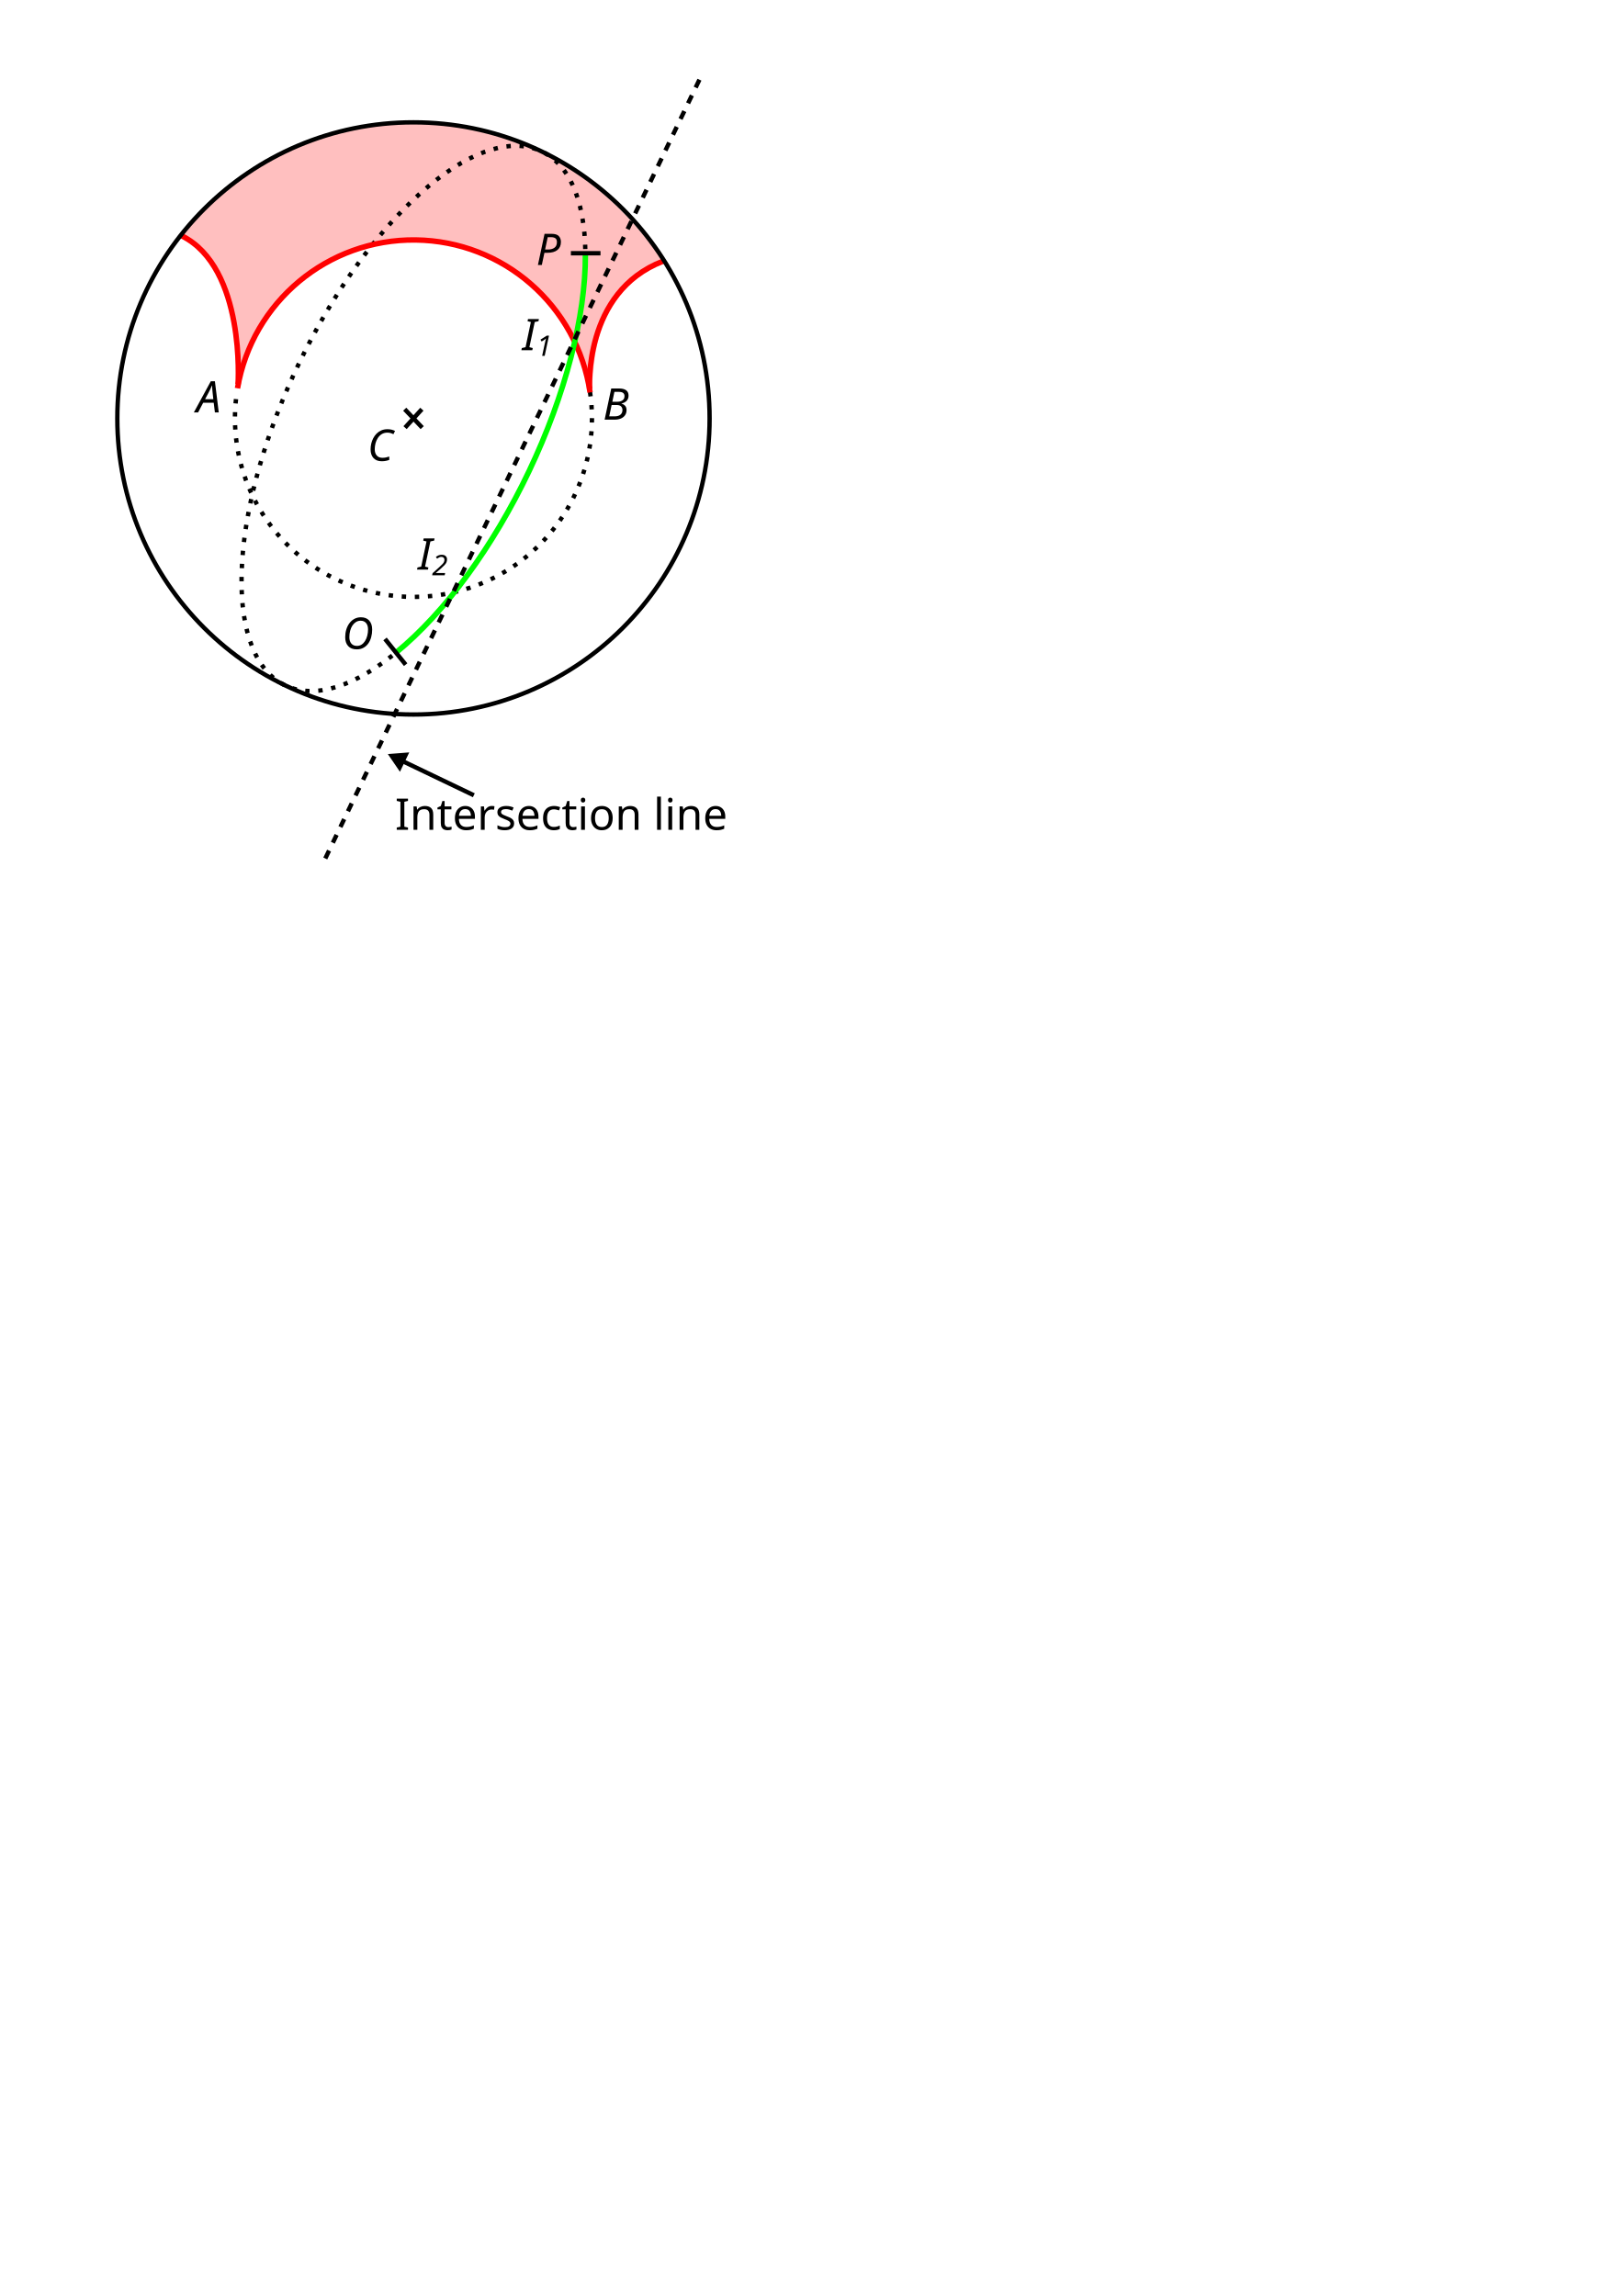
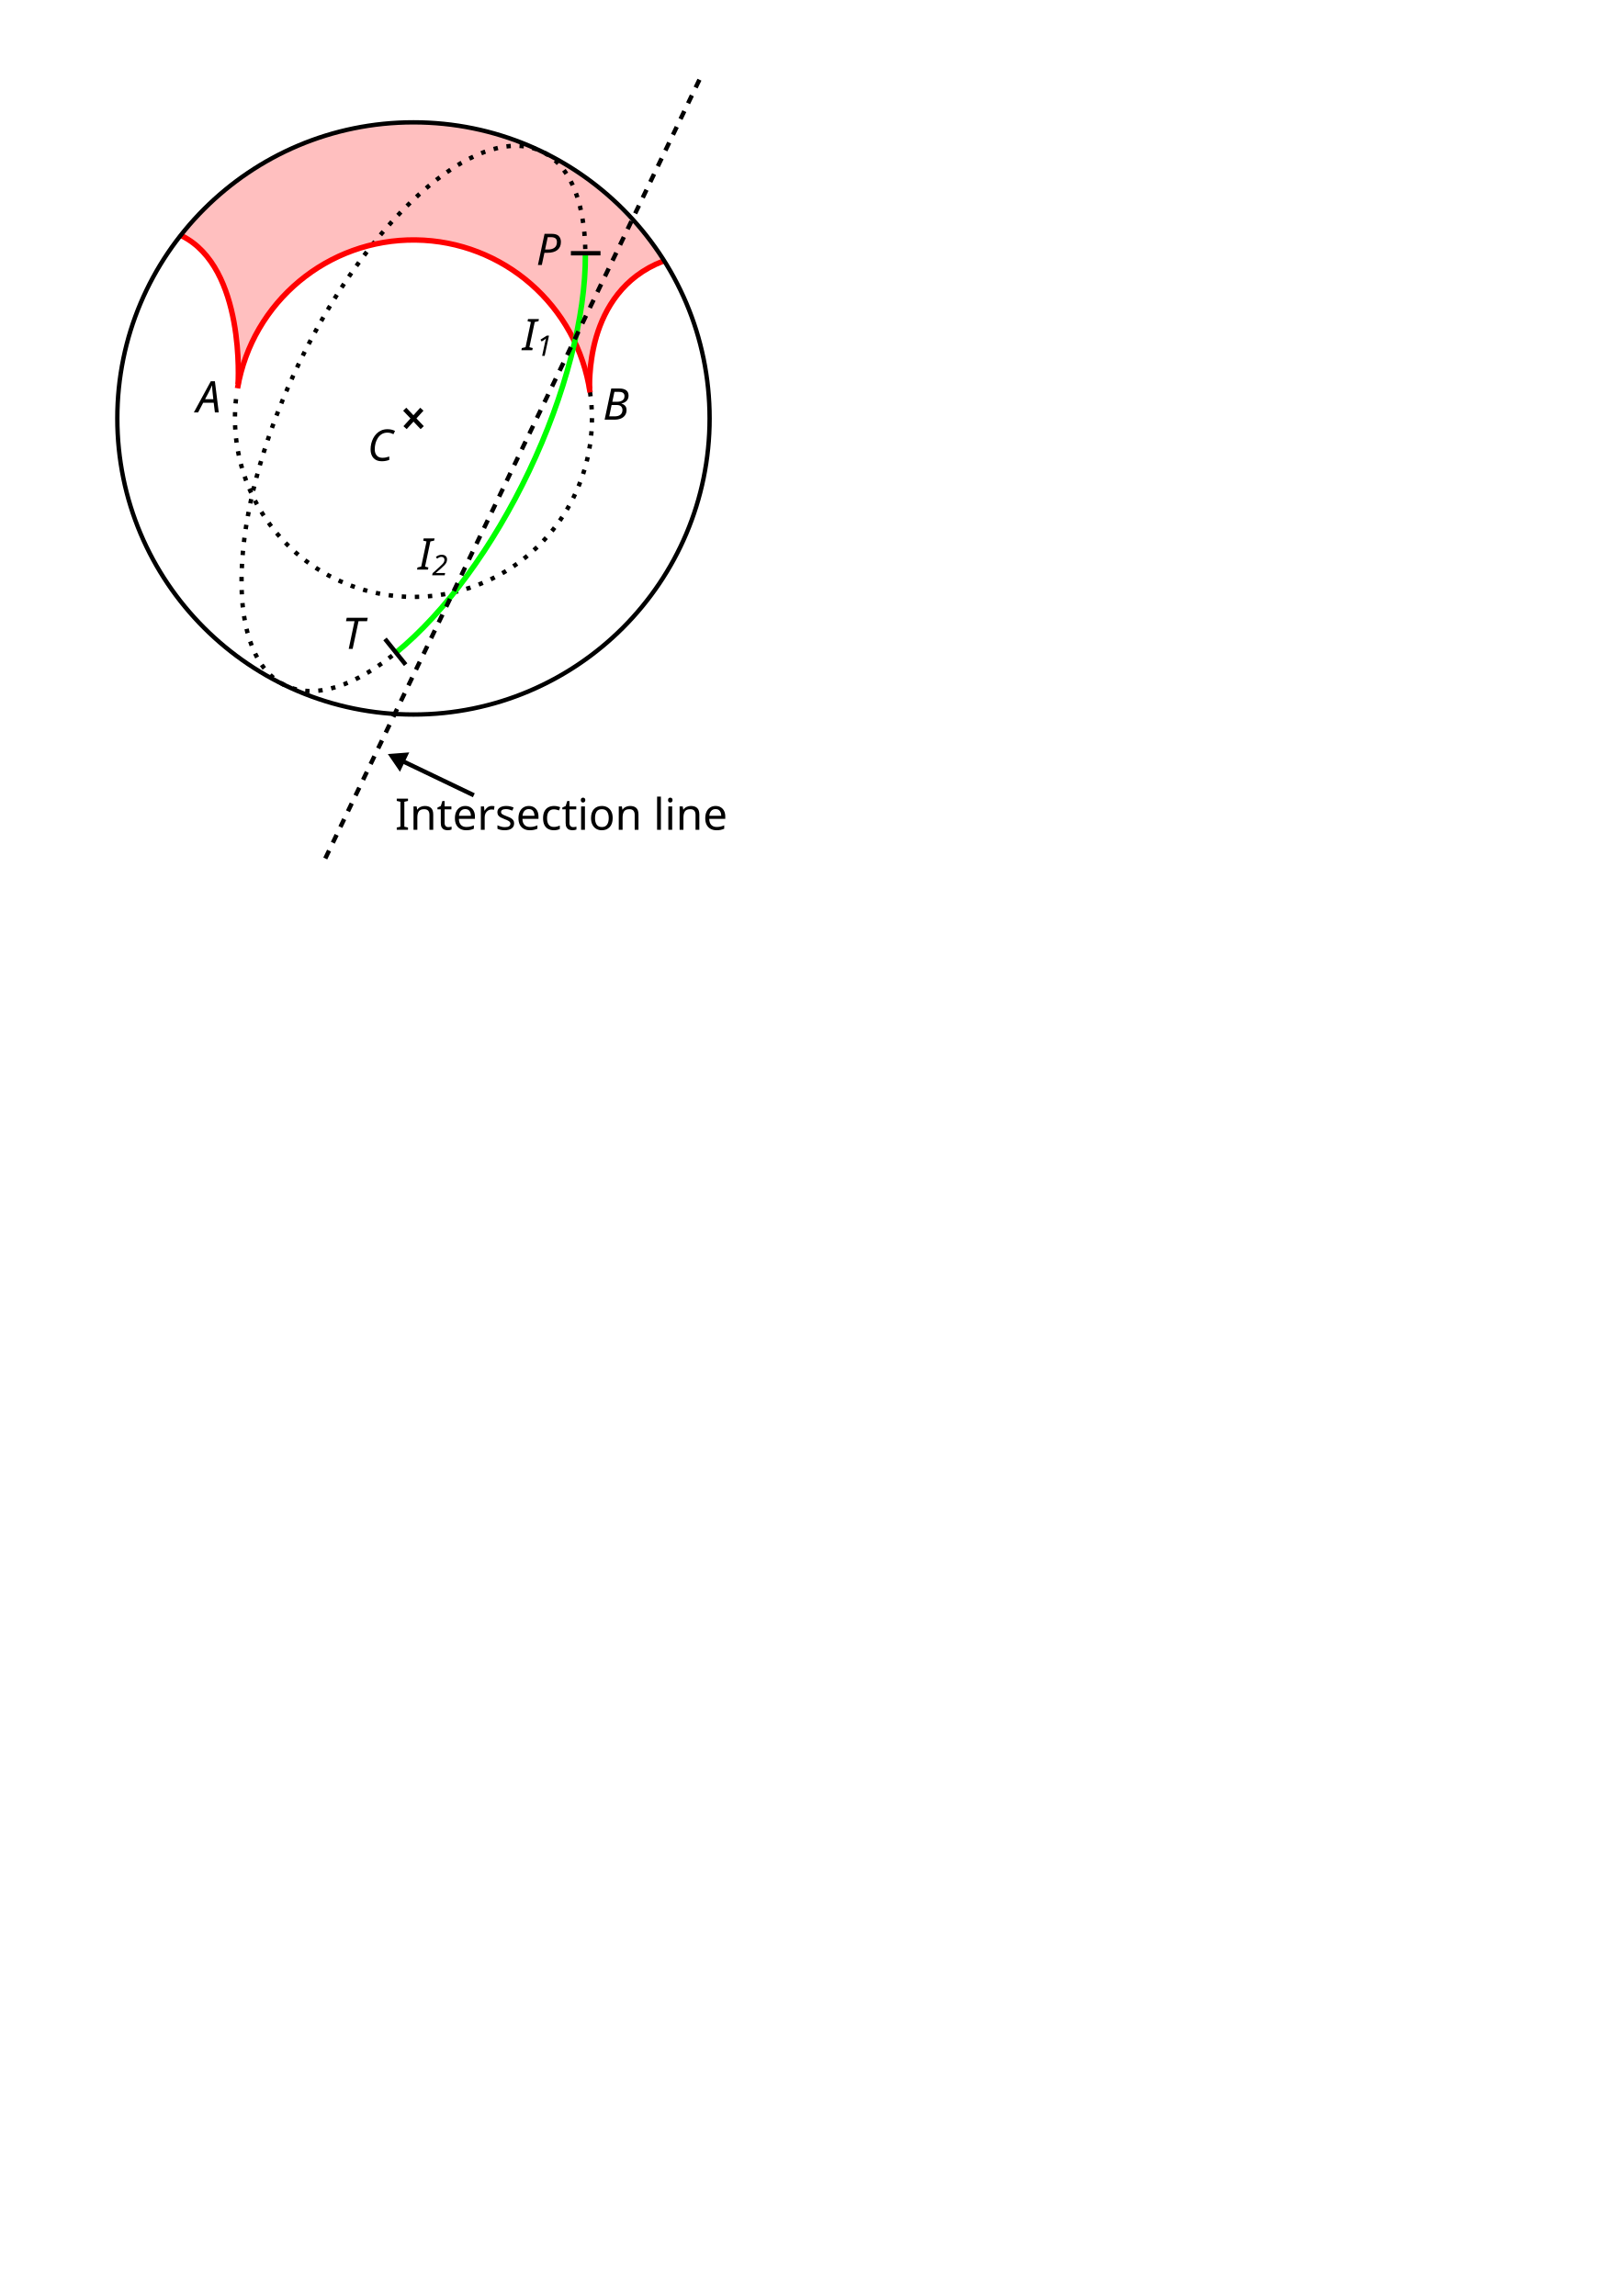
<svg xmlns="http://www.w3.org/2000/svg" width="210mm" height="297mm" viewBox="0 0 744.094 1052.362" id="svg2" version="1.1">
  <defs id="defs4">
    <marker orient="auto" refY="0.0" refX="0.0" id="TriangleOutM" style="overflow:visible">
      <path id="path4410" d="M 5.77,0.0 L -2.88,5.0 L -2.88,-5.0 L 5.77,0.0 z " style="fill-rule:evenodd;stroke:#000000;stroke-width:1pt;stroke-opacity:1;fill:#000000;fill-opacity:1" transform="scale(0.4)" />
    </marker>
  </defs>
  <g id="layer1">
    <path style="fill:none;fill-rule:evenodd;stroke:#ff0000;stroke-width:2.5;stroke-linecap:butt;stroke-linejoin:miter;stroke-miterlimit:4;stroke-dasharray:none;stroke-opacity:1" d="m 270.216,178.328 c 0,0 -3.03,-44.447 33.588,-58.589" id="path4190" />
    <path style="fill:none;fill-rule:evenodd;stroke:#ff0000;stroke-width:2.5;stroke-linecap:butt;stroke-linejoin:miter;stroke-miterlimit:4;stroke-dasharray:none;stroke-opacity:1" d="m 109.096,176.055 c 0,0 3.536,-53.286 -25.759,-67.933" id="path4188" />
    <path style="fill:#ff0000;fill-opacity:0.252;fill-rule:evenodd;stroke:none;stroke-width:1px;stroke-linecap:butt;stroke-linejoin:miter;stroke-opacity:1" d="m 108.591,178.58 c 16.847,-84.668 137.886,-97.48 162.635,0 1.684,-33.335 10.27,-47.73 32.83,-58.589 C 248.329,38.422 146.472,35.644 82.833,107.365 c 24.244,15.826 26.589,35.171 25.759,71.216 z" id="path4172" />
    <circle style="fill:none;fill-opacity:1;stroke:#000000;stroke-width:2;stroke-miterlimit:4;stroke-dasharray:none;stroke-dashoffset:0;stroke-opacity:1" id="path4136" cx="189.475" cy="191.785" r="135.714" />
    <path style="fill:none;fill-opacity:1;stroke:#000000;stroke-width:2;stroke-miterlimit:4;stroke-dasharray:2, 4;stroke-dashoffset:0;stroke-opacity:1" id="path4140-8" d="m 270.384,179.699 a 81.807,81.807 0 0 1 -36.543,80.817 81.807,81.807 0 0 1 -88.695,0.024 81.807,81.807 0 0 1 -36.587,-80.797" />
    <path style="fill:none;fill-opacity:1;stroke:#000000;stroke-width:2;stroke-miterlimit:4;stroke-dasharray:2, 4;stroke-dashoffset:0;stroke-opacity:1" id="path4138-3" transform="matrix(0.9014003,0.4329867,-0.4329867,0.9014003,0,0)" d="m 292.15,193.037 a 58.213,135.757 0 0 1 -80.416,-8.444 58.213,135.757 0 0 1 0.086,-187.726 58.213,135.757 0 0 1 80.424,-8.043" />
    <path style="fill:none;fill-opacity:1;stroke:#ff0000;stroke-width:2.5;stroke-miterlimit:4;stroke-dasharray:none;stroke-dashoffset:0;stroke-opacity:1" id="path4140" d="m 108.843,177.968 a 81.807,81.807 0 0 1 81.598,-67.985 81.807,81.807 0 0 1 79.969,69.893" />
    <path style="fill:none;fill-opacity:1;stroke:#00ff00;stroke-width:2.5;stroke-miterlimit:4;stroke-dasharray:none;stroke-dashoffset:0;stroke-opacity:1" id="path4138" transform="matrix(0.9014003,0.4329867,-0.4329867,0.9014003,0,0)" d="M 292.388,-10.879 A 58.213,135.757 0 0 1 312.043,89.578 58.213,135.757 0 0 1 293.188,190.867" />
    <path style="fill:none;fill-rule:evenodd;stroke:#000000;stroke-width:2;stroke-linecap:butt;stroke-linejoin:miter;stroke-miterlimit:4;stroke-dasharray:none;stroke-opacity:1" d="m 176.439,292.856 9.464,11.786" id="path4174" />
    <path style="fill:none;fill-rule:evenodd;stroke:#000000;stroke-width:2;stroke-linecap:butt;stroke-linejoin:miter;stroke-miterlimit:4;stroke-dasharray:none;stroke-opacity:1" d="m 261.618,116.071 13.571,0" id="path4176" />
    <text xml:space="preserve" style="font-style:normal;font-weight:normal;font-size:20px;line-height:125%;font-family:sans-serif;letter-spacing:0px;word-spacing:0px;fill:#000000;fill-opacity:1;stroke:none;stroke-width:1px;stroke-linecap:butt;stroke-linejoin:miter;stroke-opacity:1" x="156.756" y="297.425" id="text4178">
-       <tspan id="tspan4180" x="156.756" y="297.425" style="font-style:italic;font-variant:normal;font-weight:normal;font-stretch:normal;font-family:sans-serif;-inkscape-font-specification:'sans-serif Italic'">O</tspan>
+       <tspan id="tspan4180" x="156.756" y="297.425" style="font-style:italic;font-variant:normal;font-weight:normal;font-stretch:normal;font-family:sans-serif;-inkscape-font-specification:'sans-serif Italic'">T</tspan>
    </text>
    <text xml:space="preserve" style="font-style:normal;font-weight:normal;font-size:20px;line-height:125%;font-family:sans-serif;letter-spacing:0px;word-spacing:0px;fill:#000000;fill-opacity:1;stroke:none;stroke-width:1px;stroke-linecap:butt;stroke-linejoin:miter;stroke-opacity:1" x="245.706" y="121.45" id="text4178-5">
      <tspan id="tspan4180-7" x="245.706" y="121.45" style="font-style:italic;font-variant:normal;font-weight:normal;font-stretch:normal;font-family:sans-serif;-inkscape-font-specification:'sans-serif Italic'">P</tspan>
    </text>
    <text xml:space="preserve" style="font-style:normal;font-weight:normal;font-size:20px;line-height:125%;font-family:sans-serif;letter-spacing:0px;word-spacing:0px;fill:#000000;fill-opacity:1;stroke:none;stroke-width:1px;stroke-linecap:butt;stroke-linejoin:miter;stroke-opacity:1" x="168.39" y="211.208" id="text4178-55">
      <tspan id="tspan4180-5" x="168.39" y="211.208" style="font-style:italic;font-variant:normal;font-weight:normal;font-stretch:normal;font-family:sans-serif;-inkscape-font-specification:'sans-serif Italic'">C</tspan>
    </text>
    <path style="fill:none;fill-rule:evenodd;stroke:#000000;stroke-width:2;stroke-linecap:butt;stroke-linejoin:miter;stroke-miterlimit:4;stroke-dasharray:4,4;stroke-dashoffset:0;stroke-opacity:1" d="M 149.068,393.475 322.138,33.17" id="path4272" />
    <text xml:space="preserve" style="font-style:normal;font-weight:normal;font-size:20px;line-height:125%;font-family:sans-serif;letter-spacing:0px;word-spacing:0px;fill:#000000;fill-opacity:1;stroke:none;stroke-width:1px;stroke-linecap:butt;stroke-linejoin:miter;stroke-opacity:1" x="181.019" y="380.336" id="text4178-1">
      <tspan id="tspan4180-2" x="181.019" y="380.336" style="font-style:normal;font-variant:normal;font-weight:normal;font-stretch:normal;font-family:sans-serif;-inkscape-font-specification:sans-serif">Intersection line</tspan>
    </text>
    <text xml:space="preserve" style="font-style:normal;font-weight:normal;font-size:20px;line-height:125%;font-family:sans-serif;letter-spacing:0px;word-spacing:0px;fill:#000000;fill-opacity:1;stroke:none;stroke-width:1px;stroke-linecap:butt;stroke-linejoin:miter;stroke-opacity:1" x="89.981" y="189.023" id="text4178-5-0">
      <tspan id="tspan4180-7-7" x="89.981" y="189.023" style="font-style:italic;font-variant:normal;font-weight:normal;font-stretch:normal;font-family:sans-serif;-inkscape-font-specification:'sans-serif Italic'">A</tspan>
    </text>
    <text xml:space="preserve" style="font-style:normal;font-weight:normal;font-size:20px;line-height:125%;font-family:sans-serif;letter-spacing:0px;word-spacing:0px;fill:#000000;fill-opacity:1;stroke:none;stroke-width:1px;stroke-linecap:butt;stroke-linejoin:miter;stroke-opacity:1" x="276.268" y="192.35" id="text4178-5-6">
      <tspan id="tspan4180-7-3" x="276.268" y="192.35" style="font-style:italic;font-variant:normal;font-weight:normal;font-stretch:normal;font-family:sans-serif;-inkscape-font-specification:'sans-serif Italic'">B</tspan>
    </text>
    <path style="display:inline;fill:none;fill-rule:evenodd;stroke:#000000;stroke-width:2;stroke-linecap:butt;stroke-linejoin:miter;stroke-miterlimit:4;stroke-dasharray:none;stroke-opacity:1" d="m 185.47,187.559 8.01,8.452" id="path4217" />
    <path style="display:inline;fill:none;fill-rule:evenodd;stroke:#000000;stroke-width:2;stroke-linecap:butt;stroke-linejoin:miter;stroke-miterlimit:4;stroke-dasharray:none;stroke-opacity:1" d="m 193.327,187.559 -7.704,8.452" id="path4217-4" />
    <text xml:space="preserve" style="font-style:normal;font-weight:normal;font-size:20px;line-height:125%;font-family:sans-serif;letter-spacing:0px;word-spacing:0px;fill:#000000;fill-opacity:1;stroke:none;stroke-width:1px;stroke-linecap:butt;stroke-linejoin:miter;stroke-opacity:1" x="191.523" y="261.081" id="text4178-5-0-3">
      <tspan id="tspan4180-7-7-4" x="191.523" y="261.081" style="font-style:italic;font-variant:normal;font-weight:normal;font-stretch:normal;font-family:sans-serif;-inkscape-font-specification:'sans-serif Italic'">I<tspan style="font-size:65%;baseline-shift:sub" id="tspan4257">2</tspan>
      </tspan>
    </text>
    <text xml:space="preserve" style="font-style:normal;font-weight:normal;font-size:20px;line-height:125%;font-family:sans-serif;letter-spacing:0px;word-spacing:0px;fill:#000000;fill-opacity:1;stroke:none;stroke-width:1px;stroke-linecap:butt;stroke-linejoin:miter;stroke-opacity:1" x="239.345" y="160.509" id="text4178-5-0-3-5">
      <tspan id="tspan4180-7-7-4-9" x="239.345" y="160.509" style="font-style:italic;font-variant:normal;font-weight:normal;font-stretch:normal;font-family:sans-serif;-inkscape-font-specification:'sans-serif Italic'">I<tspan style="font-size:65%;baseline-shift:sub" id="tspan4234-4">1</tspan>
      </tspan>
    </text>
    <path style="fill:none;fill-rule:evenodd;stroke:#000000;stroke-width:2;stroke-linecap:butt;stroke-linejoin:miter;stroke-miterlimit:4;stroke-dasharray:none;stroke-opacity:1;marker-end:url(#TriangleOutM)" d="M 217.143,364.505 182.857,348.076" id="path4259" />
  </g>
  <g id="layer2" style="display:none">
    <path style="fill:none;fill-rule:evenodd;stroke:#000000;stroke-width:2;stroke-linecap:butt;stroke-linejoin:miter;stroke-miterlimit:4;stroke-dasharray:none;stroke-opacity:1" d="m 255.529,157.45 15.632,-3.763" id="path4200" />
    <path style="fill:none;fill-rule:evenodd;stroke:#000000;stroke-width:2;stroke-linecap:butt;stroke-linejoin:miter;stroke-miterlimit:4;stroke-dasharray:none;stroke-opacity:1" d="m 204.091,264.534 7.54,13.084" id="path4200-4" />
    <path style="fill:none;fill-rule:evenodd;stroke:#a0a0a0;stroke-width:2.5;stroke-linecap:butt;stroke-linejoin:miter;stroke-miterlimit:4;stroke-dasharray:5, 2.5;stroke-dashoffset:0;stroke-opacity:1" d="m 263.345,155.569 -73.87,36.216" id="path4252" />
    <text xml:space="preserve" style="font-style:italic;font-variant:normal;font-weight:normal;font-stretch:normal;font-size:20px;line-height:125%;font-family:sans-serif;-inkscape-font-specification:'sans-serif Italic';letter-spacing:0px;word-spacing:0px;fill:#000000;fill-opacity:1;stroke:none;stroke-width:1px;stroke-linecap:butt;stroke-linejoin:miter;stroke-opacity:1" x="221.044" y="169.065" id="text4178-55-1">
      <tspan id="tspan4180-5-9" x="221.044" y="169.065" style="font-style:italic;font-variant:normal;font-weight:normal;font-stretch:normal;font-family:sans-serif;-inkscape-font-specification:'sans-serif Italic'">r</tspan>
    </text>
    <path style="fill:none;fill-rule:evenodd;stroke:#a0a0a0;stroke-width:2.5;stroke-linecap:butt;stroke-linejoin:miter;stroke-miterlimit:4;stroke-dasharray:5, 2.5;stroke-dashoffset:0;stroke-opacity:1" d="m 189.475,191.785 46.128,21.538" id="path4274" />
    <path style="fill:none;fill-rule:evenodd;stroke:#a0a0a0;stroke-width:2;stroke-linecap:butt;stroke-linejoin:miter;stroke-miterlimit:4;stroke-dasharray:2, 2;stroke-dashoffset:0;stroke-opacity:1" d="m 189.475,191.785 18.386,79.292" id="path4294" />
    <text xml:space="preserve" style="font-style:normal;font-weight:normal;font-size:20px;line-height:125%;font-family:sans-serif;letter-spacing:0px;word-spacing:0px;fill:#000000;fill-opacity:1;stroke:none;stroke-width:1px;stroke-linecap:butt;stroke-linejoin:miter;stroke-opacity:1" x="206.598" y="227.385" id="text4178-55-1-3">
      <tspan id="tspan4180-5-9-3" x="206.598" y="227.385" style="font-style:italic;font-variant:normal;font-weight:normal;font-stretch:normal;font-family:sans-serif;-inkscape-font-specification:'sans-serif Italic'">d<tspan style="font-style:italic;font-variant:normal;font-weight:normal;font-stretch:normal;font-size:65%;font-family:sans-serif;-inkscape-font-specification:'sans-serif Italic';baseline-shift:sub" id="tspan4314">l</tspan>
      </tspan>
    </text>
  </g>
</svg>
